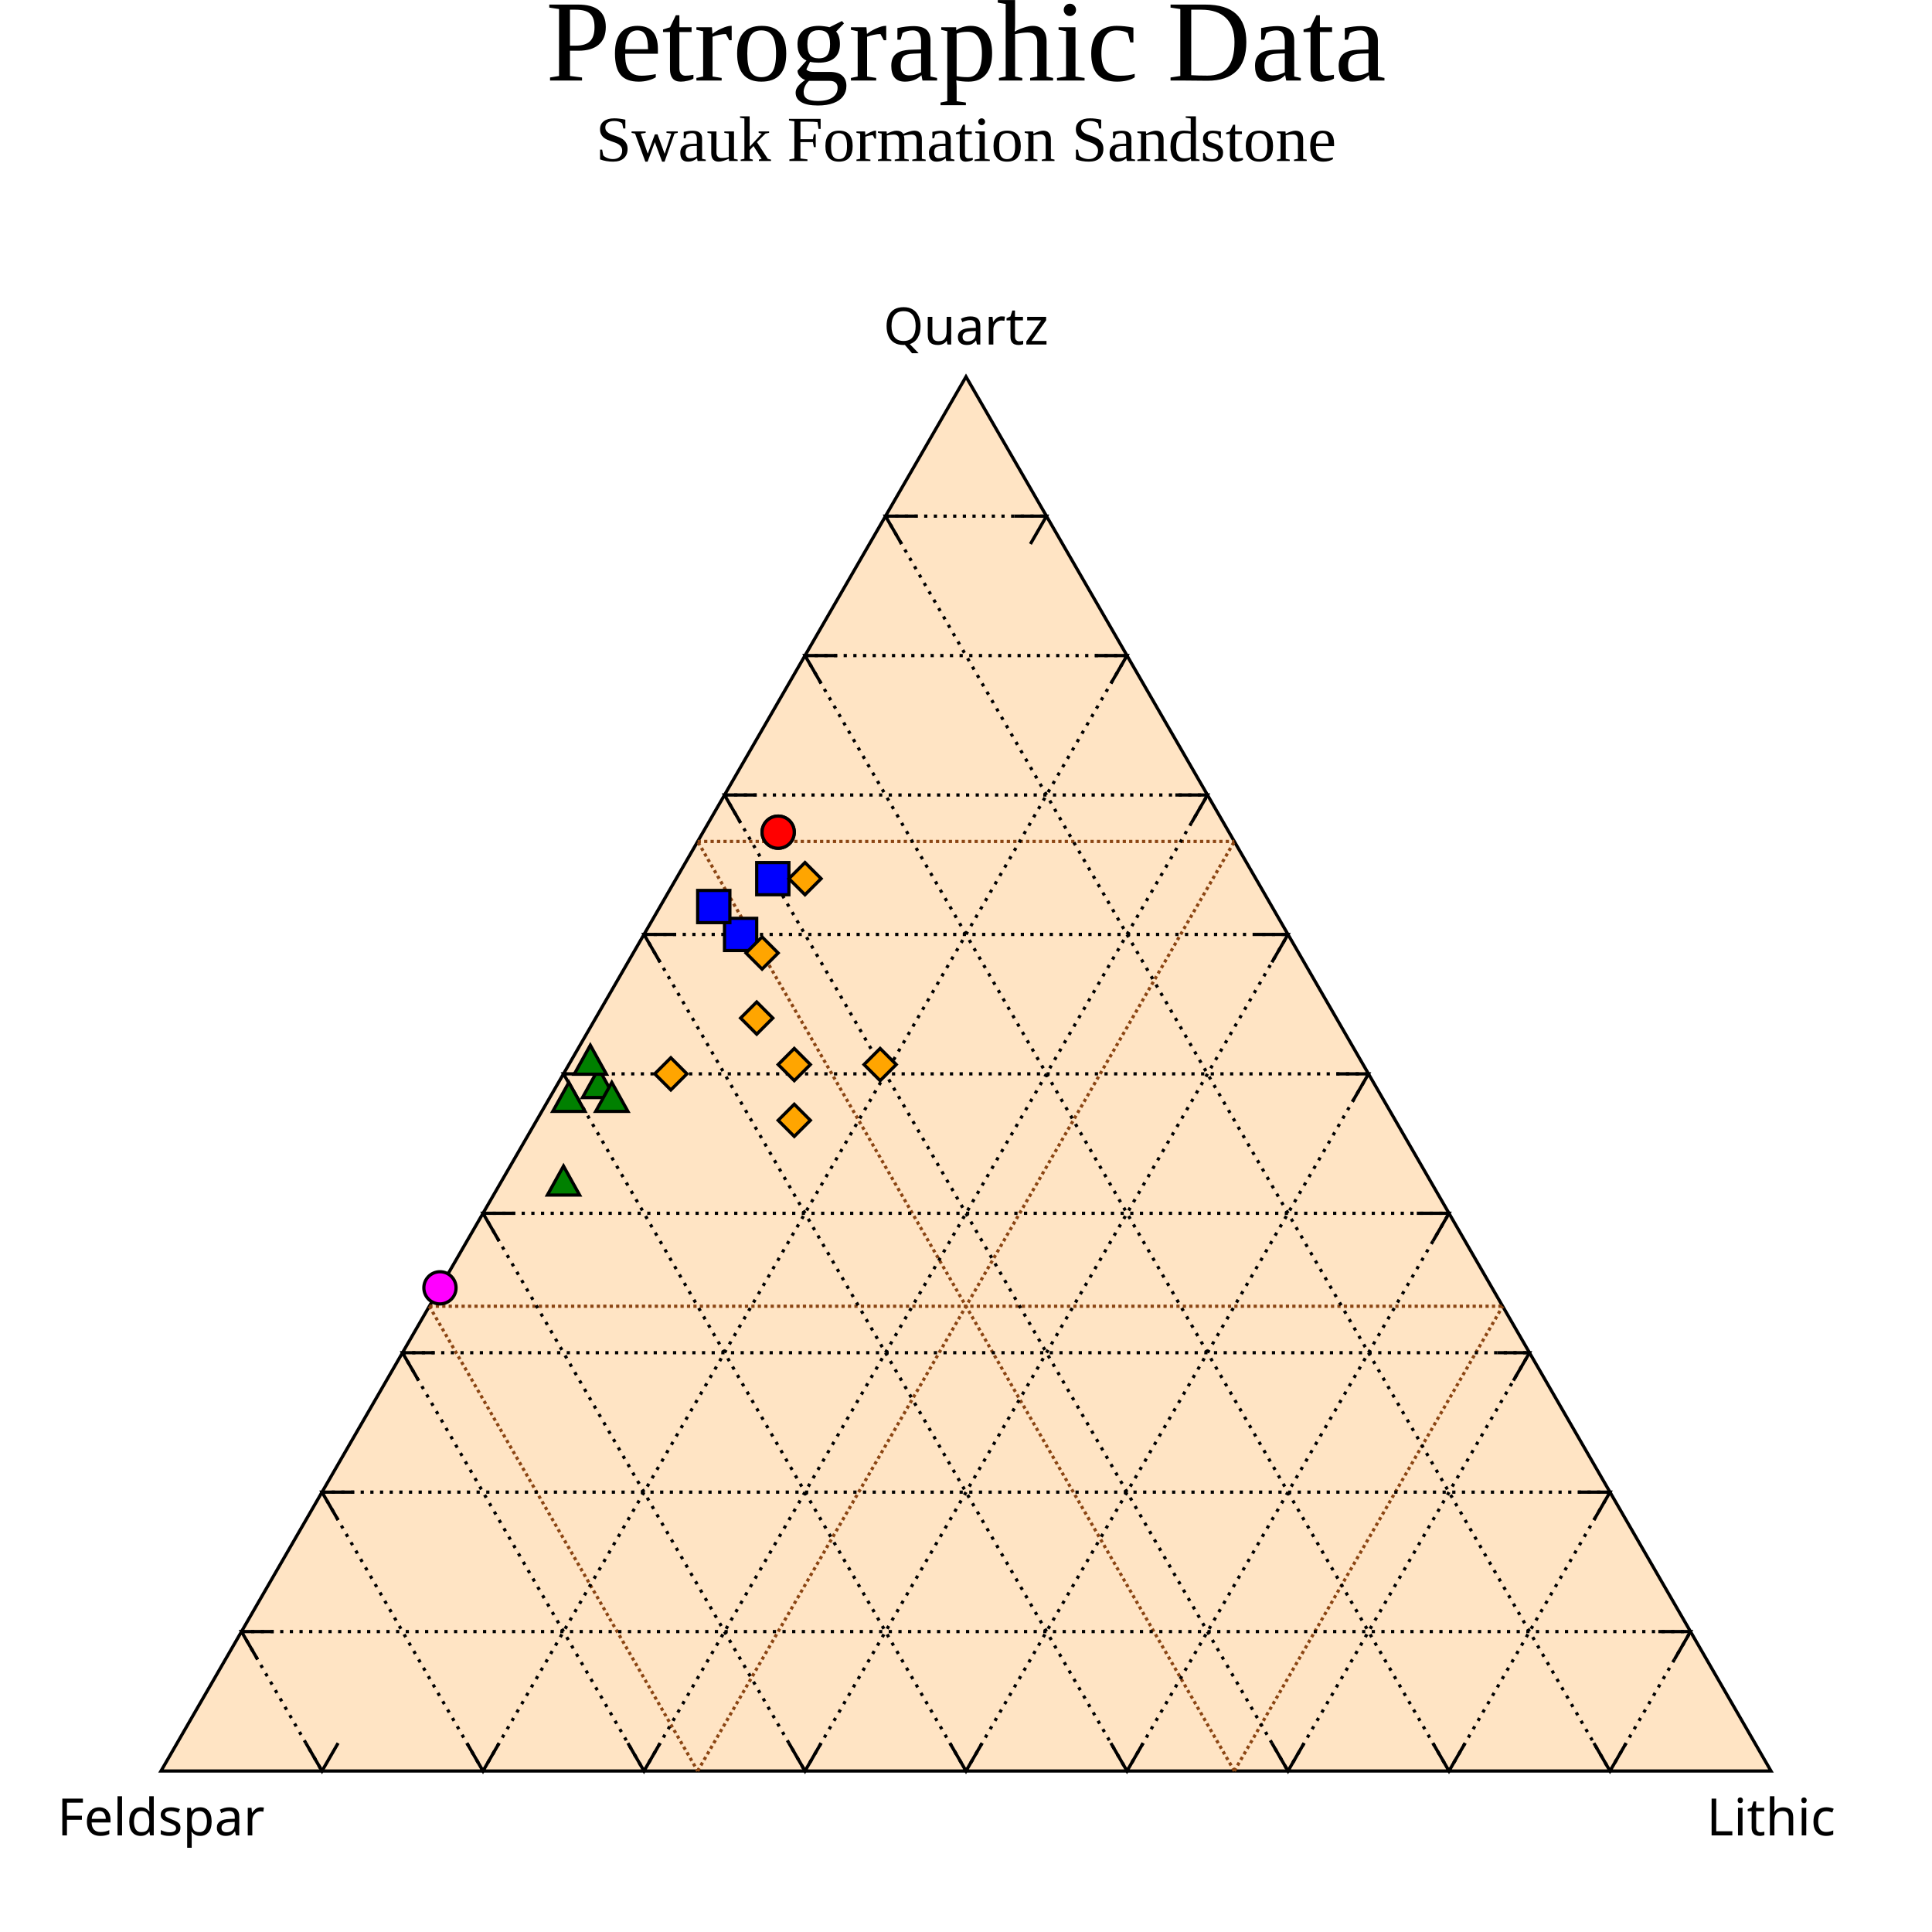
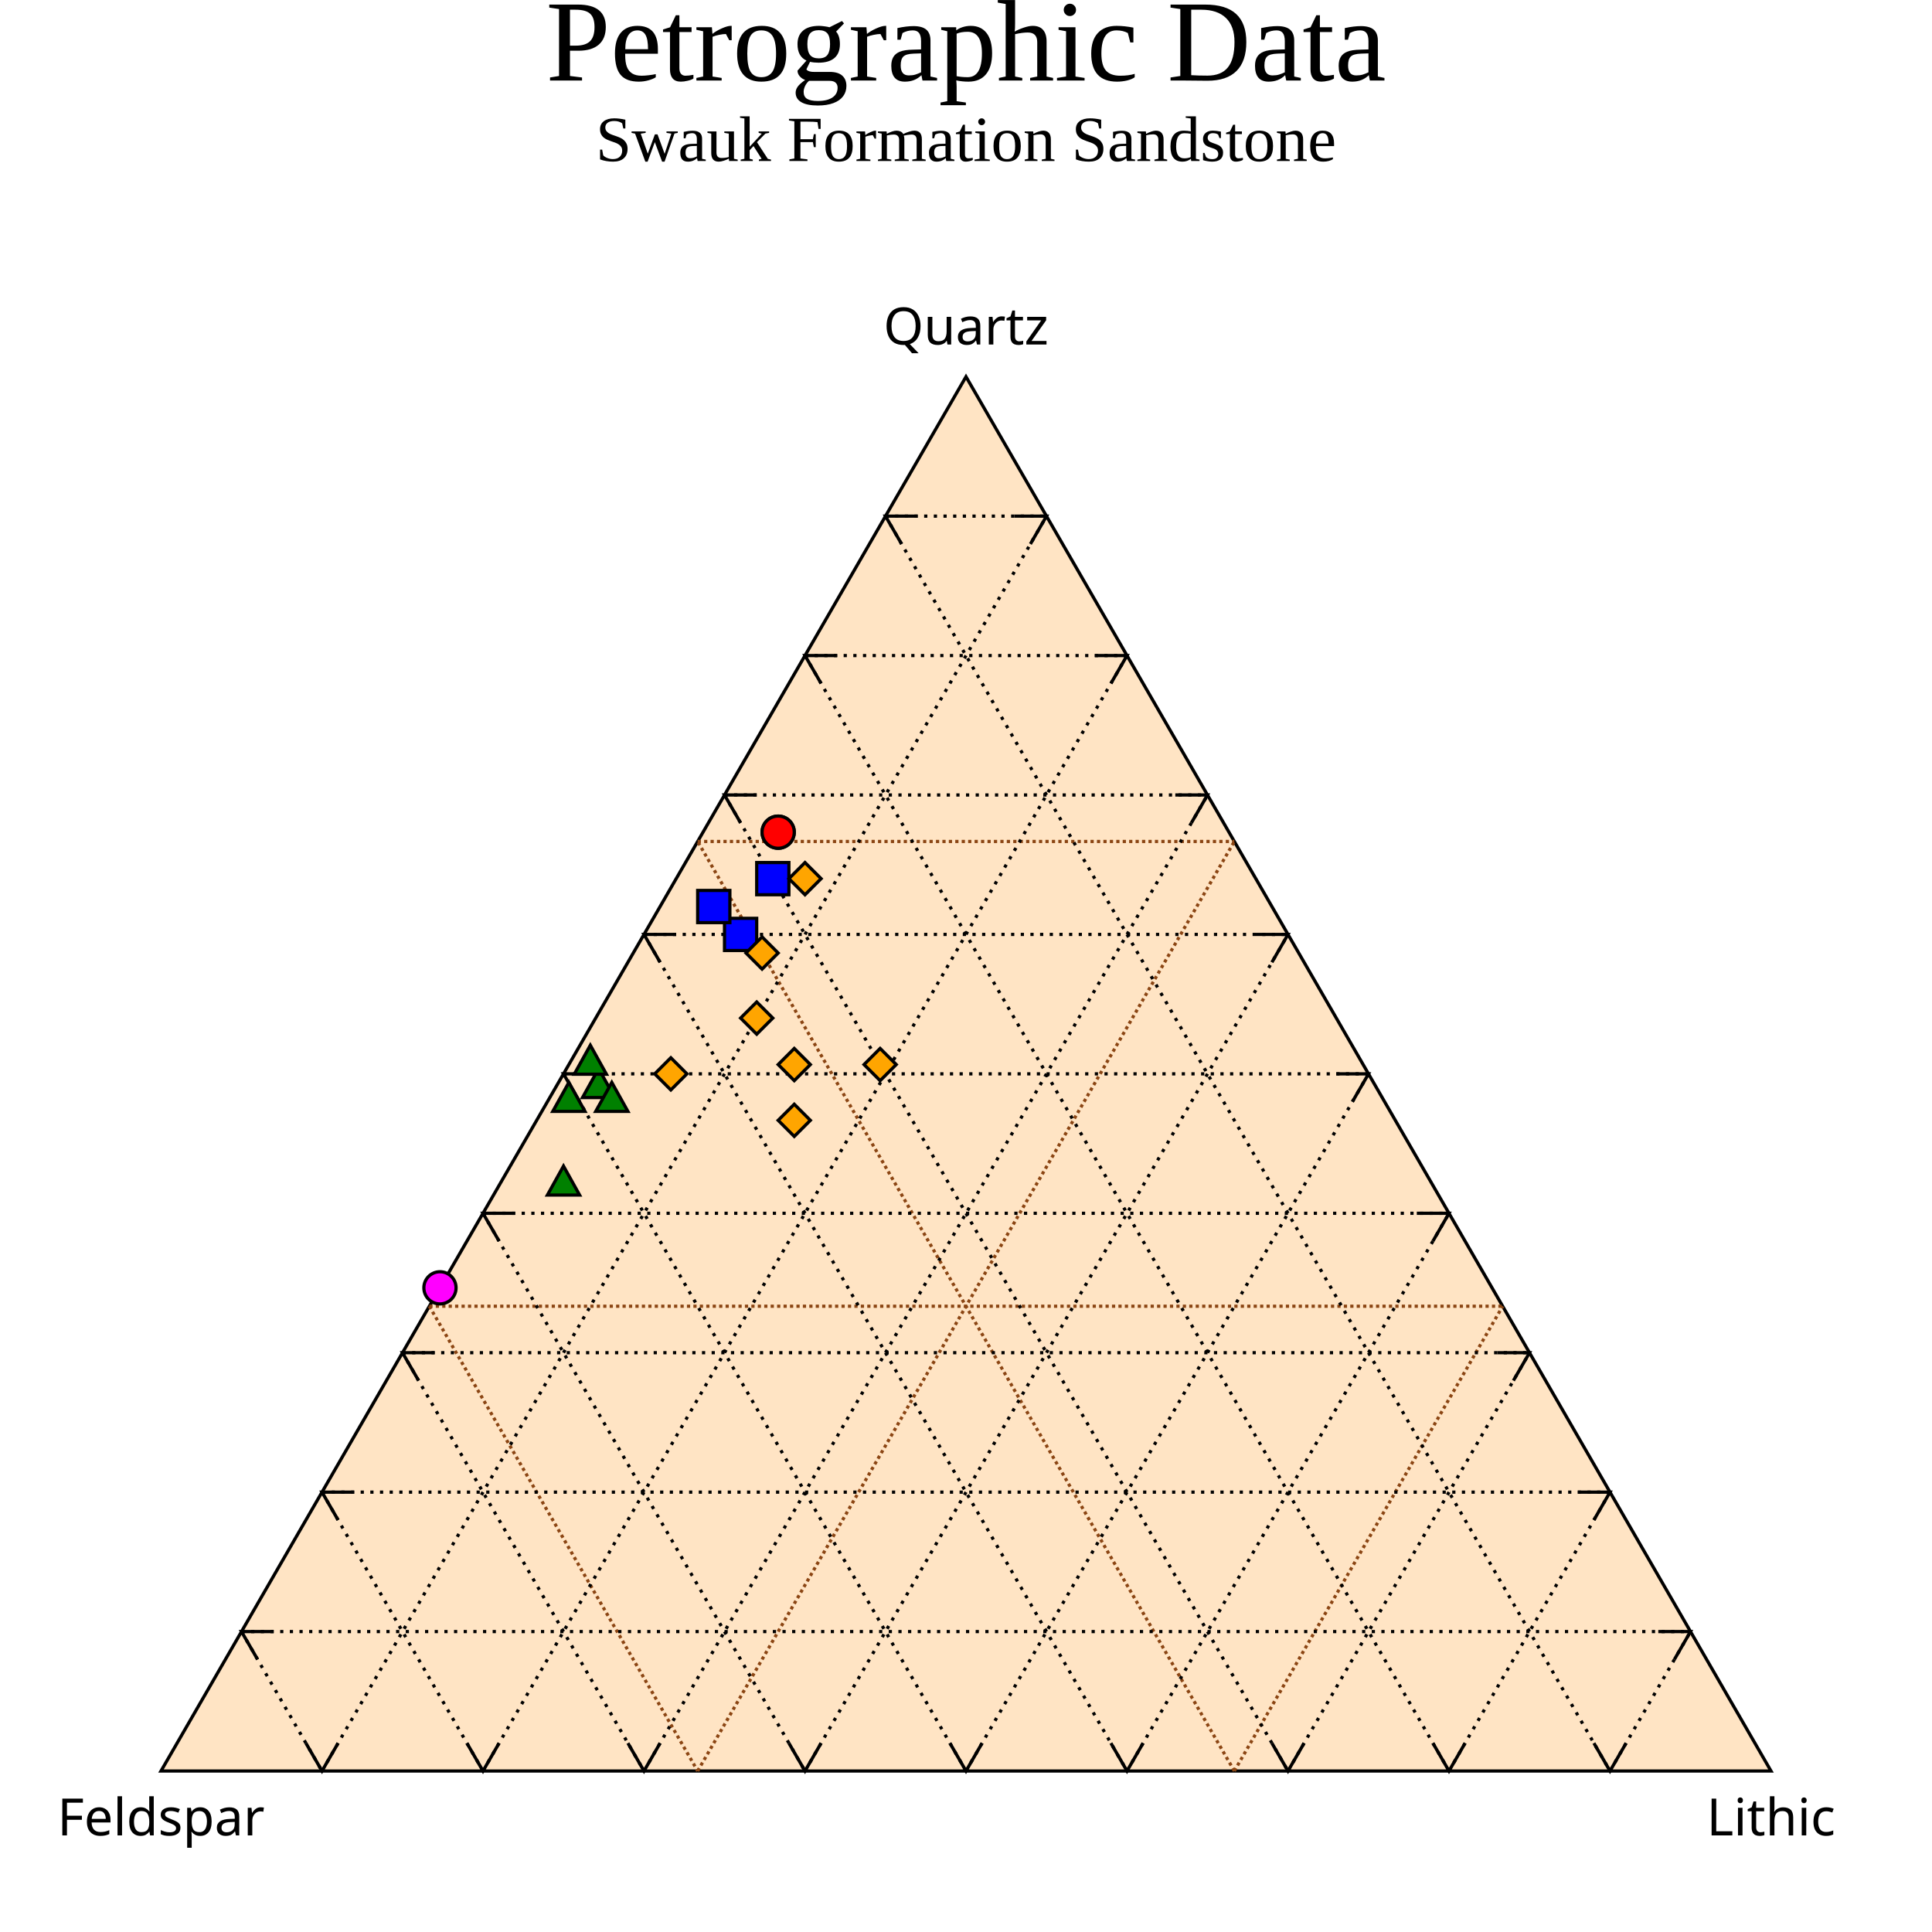
<svg id="svgImage" width="600" height="600">
  <g id="svgChart">
    <path stroke-weight="2" stroke="black" d="M 50 550 L 550 550 L 300 116.987 z" fill="Bisque" id="svgChart-background-" />
    <line stroke-dasharray="1,1" stroke-weight="1" stroke="SaddleBrown" id="svgChartprimary-interval-0" y2="405.662" x2="466.667" y1="405.662" x1="133.333" />
    <line stroke-dasharray="1,1" stroke-weight="1" stroke="SaddleBrown" id="svgChartprimary-interval-1" y2="261.325" x2="383.333" y1="550" x1="216.667" />
    <line stroke-dasharray="1,1" stroke-weight="1" stroke="SaddleBrown" id="svgChartprimary-interval-2" y2="261.325" x2="216.667" y1="550" x1="383.333" />
    <line stroke-dasharray="1,1" stroke-weight="1" stroke="SaddleBrown" id="svgChartprimary-interval-3" y2="550" x2="216.667" y1="405.662" x1="133.333" />
    <line stroke-dasharray="1,1" stroke-weight="1" stroke="SaddleBrown" id="svgChartprimary-interval-4" y2="405.662" x2="466.667" y1="550" x1="383.333" />
    <line stroke-dasharray="1,1" stroke-weight="1" stroke="SaddleBrown" id="svgChartprimary-interval-5" y2="261.325" x2="383.333" y1="261.325" x1="216.667" />
    <line id="svgChart-tenth-line-0" stroke-dasharray="1,2" stroke-weight="1" stroke="black" y2="550" y1="160.289" x2="500" x1="275" />
+     <line id="svgChart-tenth-line-1" stroke-dasharray="1,2" stroke-weight="1" stroke="black" y2="160.289" y1="550" x2="325" x1="100" />
    <line id="svgChart-tenth-line-2" stroke-dasharray="1,2" stroke-weight="1" stroke="black" y2="160.289" y1="160.289" x2="325" x1="275" />
    <line id="svgChart-tenth-line-3" stroke-dasharray="1,2" stroke-weight="1" stroke="black" y2="550" y1="203.59" x2="450" x1="250" />
    <line id="svgChart-tenth-line-4" stroke-dasharray="1,2" stroke-weight="1" stroke="black" y2="203.59" y1="550" x2="350" x1="150" />
    <line id="svgChart-tenth-line-5" stroke-dasharray="1,2" stroke-weight="1" stroke="black" y2="203.59" y1="203.59" x2="350" x1="250" />
    <line id="svgChart-tenth-line-6" stroke-dasharray="1,2" stroke-weight="1" stroke="black" y2="550" y1="246.891" x2="400" x1="225" />
    <line id="svgChart-tenth-line-7" stroke-dasharray="1,2" stroke-weight="1" stroke="black" y2="246.891" y1="550" x2="375" x1="200" />
    <line id="svgChart-tenth-line-8" stroke-dasharray="1,2" stroke-weight="1" stroke="black" y2="246.891" y1="246.891" x2="375" x1="225" />
    <line id="svgChart-tenth-line-9" stroke-dasharray="1,2" stroke-weight="1" stroke="black" y2="550" y1="290.192" x2="350" x1="200" />
    <line id="svgChart-tenth-line-10" stroke-dasharray="1,2" stroke-weight="1" stroke="black" y2="290.192" y1="550" x2="400" x1="250" />
    <line id="svgChart-tenth-line-11" stroke-dasharray="1,2" stroke-weight="1" stroke="black" y2="290.192" y1="290.192" x2="400" x1="200" />
    <line id="svgChart-tenth-line-12" stroke-dasharray="1,2" stroke-weight="1" stroke="black" y2="550" y1="333.494" x2="300" x1="175" />
    <line id="svgChart-tenth-line-13" stroke-dasharray="1,2" stroke-weight="1" stroke="black" y2="333.494" y1="550" x2="425" x1="300" />
    <line id="svgChart-tenth-line-14" stroke-dasharray="1,2" stroke-weight="1" stroke="black" y2="333.494" y1="333.494" x2="425" x1="175" />
    <line id="svgChart-tenth-line-15" stroke-dasharray="1,2" stroke-weight="1" stroke="black" y2="550" y1="376.795" x2="250" x1="150" />
    <line id="svgChart-tenth-line-16" stroke-dasharray="1,2" stroke-weight="1" stroke="black" y2="376.795" y1="550" x2="450" x1="350" />
    <line id="svgChart-tenth-line-17" stroke-dasharray="1,2" stroke-weight="1" stroke="black" y2="376.795" y1="376.795" x2="450" x1="150" />
    <line id="svgChart-tenth-line-18" stroke-dasharray="1,2" stroke-weight="1" stroke="black" y2="550" y1="420.096" x2="200" x1="125" />
    <line id="svgChart-tenth-line-19" stroke-dasharray="1,2" stroke-weight="1" stroke="black" y2="420.096" y1="550" x2="475" x1="400" />
    <line id="svgChart-tenth-line-20" stroke-dasharray="1,2" stroke-weight="1" stroke="black" y2="420.096" y1="420.096" x2="475" x1="125" />
    <line id="svgChart-tenth-line-21" stroke-dasharray="1,2" stroke-weight="1" stroke="black" y2="550" y1="463.397" x2="150" x1="100" />
    <line id="svgChart-tenth-line-22" stroke-dasharray="1,2" stroke-weight="1" stroke="black" y2="463.397" y1="550" x2="500" x1="450" />
    <line id="svgChart-tenth-line-23" stroke-dasharray="1,2" stroke-weight="1" stroke="black" y2="463.397" y1="463.397" x2="500" x1="100" />
    <line id="svgChart-tenth-line-24" stroke-dasharray="1,2" stroke-weight="1" stroke="black" y2="550" y1="506.699" x2="100" x1="75" />
    <line id="svgChart-tenth-line-25" stroke-dasharray="1,2" stroke-weight="1" stroke="black" y2="506.699" y1="550" x2="525" x1="500" />
    <line id="svgChart-tenth-line-26" stroke-dasharray="1,2" stroke-weight="1" stroke="black" y2="506.699" y1="506.699" x2="525" x1="75" />
    <path fill="none" id="svgChart-tic-0" stroke-weight="1" stroke="black" d="M 285 160.289 L 275 160.289 L 280 168.949" />
    <path fill="none" id="svgChart-tic-1" stroke-weight="1" stroke="black" d="M 260 203.59 L 250 203.59 L 255 212.25" />
    <path fill="none" id="svgChart-tic-2" stroke-weight="1" stroke="black" d="M 235 246.891 L 225 246.891 L 230 255.551" />
    <path fill="none" id="svgChart-tic-3" stroke-weight="1" stroke="black" d="M 210 290.192 L 200 290.192 L 205 298.853" />
    <path fill="none" id="svgChart-tic-4" stroke-weight="1" stroke="black" d="M 185 333.494 L 175 333.494 L 180 342.154" />
    <path fill="none" id="svgChart-tic-5" stroke-weight="1" stroke="black" d="M 160 376.795 L 150 376.795 L 155 385.455" />
    <path fill="none" id="svgChart-tic-6" stroke-weight="1" stroke="black" d="M 135 420.096 L 125 420.096 L 130 428.756" />
    <path fill="none" id="svgChart-tic-7" stroke-weight="1" stroke="black" d="M 110 463.397 L 100 463.397 L 105 472.058" />
    <path fill="none" id="svgChart-tic-8" stroke-weight="1" stroke="black" d="M 85 506.699 L 75 506.699 L 80 515.359" />
    <path fill="none" id="svgChart-tic-9" stroke-weight="1" stroke="black" d="M 95 541.34 L 100 550 L 105 541.34" />
    <path fill="none" id="svgChart-tic-10" stroke-weight="1" stroke="black" d="M 145 541.34 L 150 550 L 155 541.34" />
    <path fill="none" id="svgChart-tic-11" stroke-weight="1" stroke="black" d="M 195 541.34 L 200 550 L 205 541.34" />
    <path fill="none" id="svgChart-tic-12" stroke-weight="1" stroke="black" d="M 245 541.34 L 250 550 L 255 541.34" />
    <path fill="none" id="svgChart-tic-13" stroke-weight="1" stroke="black" d="M 295 541.34 L 300 550 L 305 541.34" />
    <path fill="none" id="svgChart-tic-14" stroke-weight="1" stroke="black" d="M 345 541.34 L 350 550 L 355 541.34" />
    <path fill="none" id="svgChart-tic-15" stroke-weight="1" stroke="black" d="M 395 541.34 L 400 550 L 405 541.34" />
    <path fill="none" id="svgChart-tic-16" stroke-weight="1" stroke="black" d="M 445 541.34 L 450 550 L 455 541.34" />
    <path fill="none" id="svgChart-tic-17" stroke-weight="1" stroke="black" d="M 495 541.34 L 500 550 L 505 541.34" />
    <path fill="none" id="svgChart-tic-18" stroke-weight="1" stroke="black" d="M 515 506.699 L 525 506.699 L 520 515.359" />
    <path fill="none" id="svgChart-tic-19" stroke-weight="1" stroke="black" d="M 490 463.397 L 500 463.397 L 495 472.058" />
    <path fill="none" id="svgChart-tic-20" stroke-weight="1" stroke="black" d="M 465 420.096 L 475 420.096 L 470 428.756" />
    <path fill="none" id="svgChart-tic-21" stroke-weight="1" stroke="black" d="M 440 376.795 L 450 376.795 L 445 385.455" />
    <path fill="none" id="svgChart-tic-22" stroke-weight="1" stroke="black" d="M 415 333.494 L 425 333.494 L 420 342.154" />
    <path fill="none" id="svgChart-tic-23" stroke-weight="1" stroke="black" d="M 390 290.192 L 400 290.192 L 395 298.853" />
    <path fill="none" id="svgChart-tic-24" stroke-weight="1" stroke="black" d="M 365 246.891 L 375 246.891 L 370 255.551" />
    <path fill="none" id="svgChart-tic-25" stroke-weight="1" stroke="black" d="M 340 203.59 L 350 203.59 L 345 212.25" />
    <path fill="none" id="svgChart-tic-26" stroke-weight="1" stroke="black" d="M 315 160.289 L 325 160.289 L 320 168.949" />
    <g id="marker-83-24">
      <path fill="green" stroke-width="1" stroke="black" d="M 175 362.135 L 170 371.135 L 180 371.135 z" />
    </g>
    <g id="marker-83-26">
      <path fill="green" stroke-width="1" stroke="black" d="M 185.906 331.853 L 180.906 340.853 L 190.906 340.853 z" />
    </g>
    <g id="marker-83-27">
      <rect fill="blue" stroke-width="1" stroke="black" height="10" width="10" y="267.872" x="235" />
    </g>
    <g id="marker-83-33">
      <path fill="orange" stroke-width="1" stroke="black" d="M 273.333 325.607 L 268.333 330.607 L 273.333 335.607 L 278.333 330.607 z" />
    </g>
    <g id="marker-83-34">
      <path fill="orange" stroke-width="1" stroke="black" d="M 246.667 325.607 L 241.667 330.607 L 246.667 335.607 L 251.667 330.607 z" />
    </g>
    <g id="marker-83-1">
      <path fill="green" stroke-width="1" stroke="black" d="M 183.333 324.607 L 178.333 333.607 L 188.333 333.607 z" />
    </g>
    <g id="marker-83-4">
      <circle fill="red" stroke-width="1" stroke="black" r="5" cy="258.438" cx="241.667" />
    </g>
    <g id="marker-83-8">
      <path fill="orange" stroke-width="1" stroke="black" d="M 235 311.173 L 230 316.173 L 235 321.173 L 240 316.173 z" />
    </g>
    <g id="marker-83-9">
      <path fill="orange" stroke-width="1" stroke="black" d="M 250 267.872 L 245 272.872 L 250 277.872 L 255 272.872 z" />
    </g>
    <g id="marker-83-10">
      <path fill="orange" stroke-width="1" stroke="black" d="M 246.667 342.927 L 241.667 347.927 L 246.667 352.927 L 251.667 347.927 z" />
    </g>
    <g id="marker-83-17">
      <path fill="orange" stroke-width="1" stroke="black" d="M 208.333 328.494 L 203.333 333.494 L 208.333 338.494 L 213.333 333.494 z" />
    </g>
    <g id="marker-83-23">
      <rect fill="blue" stroke-width="1" stroke="black" height="10" width="10" y="285.192" x="225" />
    </g>
    <g id="marker-83-20">
      <rect fill="blue" stroke-width="1" stroke="black" height="10" width="10" y="276.532" x="216.667" />
    </g>
    <g id="marker-83-21">
      <circle fill="red" stroke-width="1" stroke="black" r="5" cy="258.438" cx="241.667" />
    </g>
    <g id="marker-83-22">
      <path fill="orange" stroke-width="1" stroke="black" d="M 236.667 290.966 L 231.667 295.966 L 236.667 300.966 L 241.667 295.966 z" />
    </g>
    <g id="marker-83-37">
      <path fill="green" stroke-width="1" stroke="black" d="M 176.667 336.154 L 171.667 345.154 L 181.667 345.154 z" />
    </g>
    <g id="marker-83-40">
      <path fill="green" stroke-width="1" stroke="black" d="M 190 336.154 L 185 345.154 L 195 345.154 z" />
    </g>
    <g id="marker-control">
      <circle fill="magenta" stroke-width="1" stroke="black" r="5" cy="399.946" cx="136.634" />
    </g>
    <text fomt-weight="bolder" font-size="36" font-family="&quot;Times New Roman&quot;, Times, serif" y="25" x="300" text-anchor="middle">Petrographic Data</text>
    <text fomt-weight="bold" font-size="20" font-family="&quot;Times New Roman&quot;, Times, serif" y="50" x="300" text-anchor="middle">Swauk Formation Sandstone</text>
    <text fomt-weight="bold" font-size="16" font-family="Verdana, Geneva, sans-serif" y="106.987" x="300" text-anchor="middle">Quartz</text>
    <text fomt-weight="bold" font-size="16" font-family="Verdana, Geneva, sans-serif" y="570" x="50" text-anchor="middle">Feldspar</text>
    <text fomt-weight="bold" font-size="16" font-family="Verdana, Geneva, sans-serif" y="570" x="550" text-anchor="middle">Lithic</text>
  </g>
</svg>
